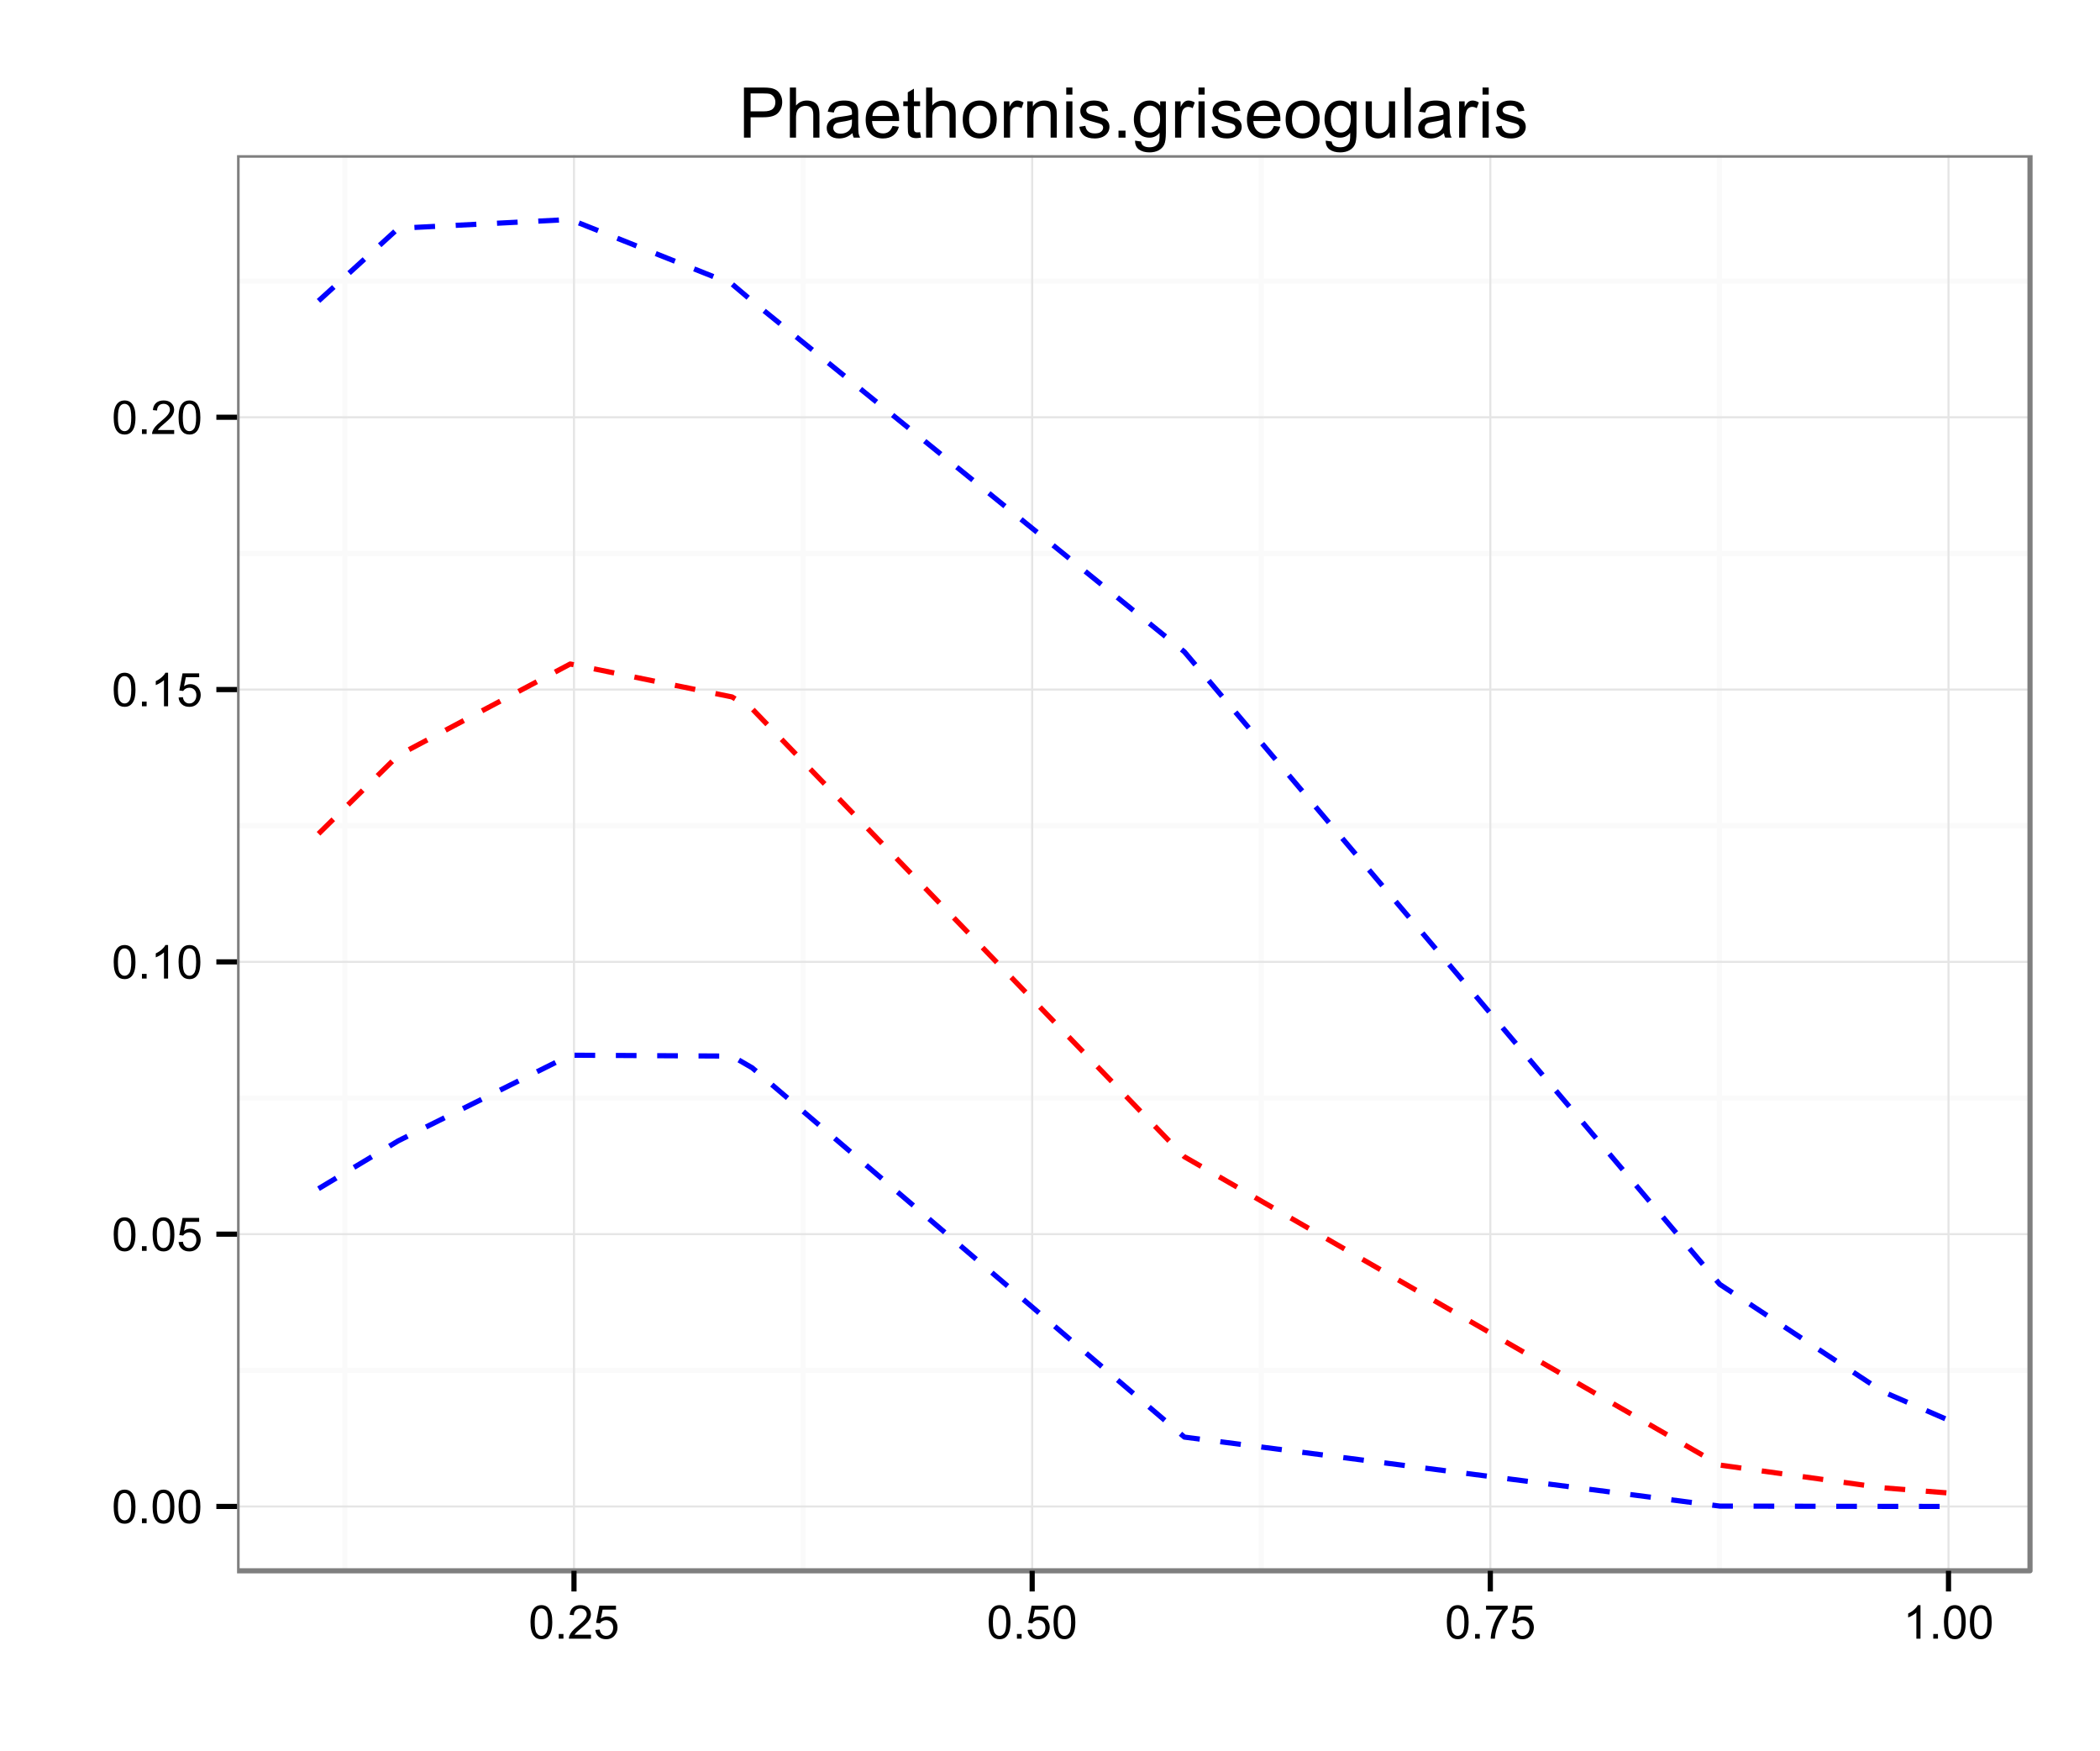
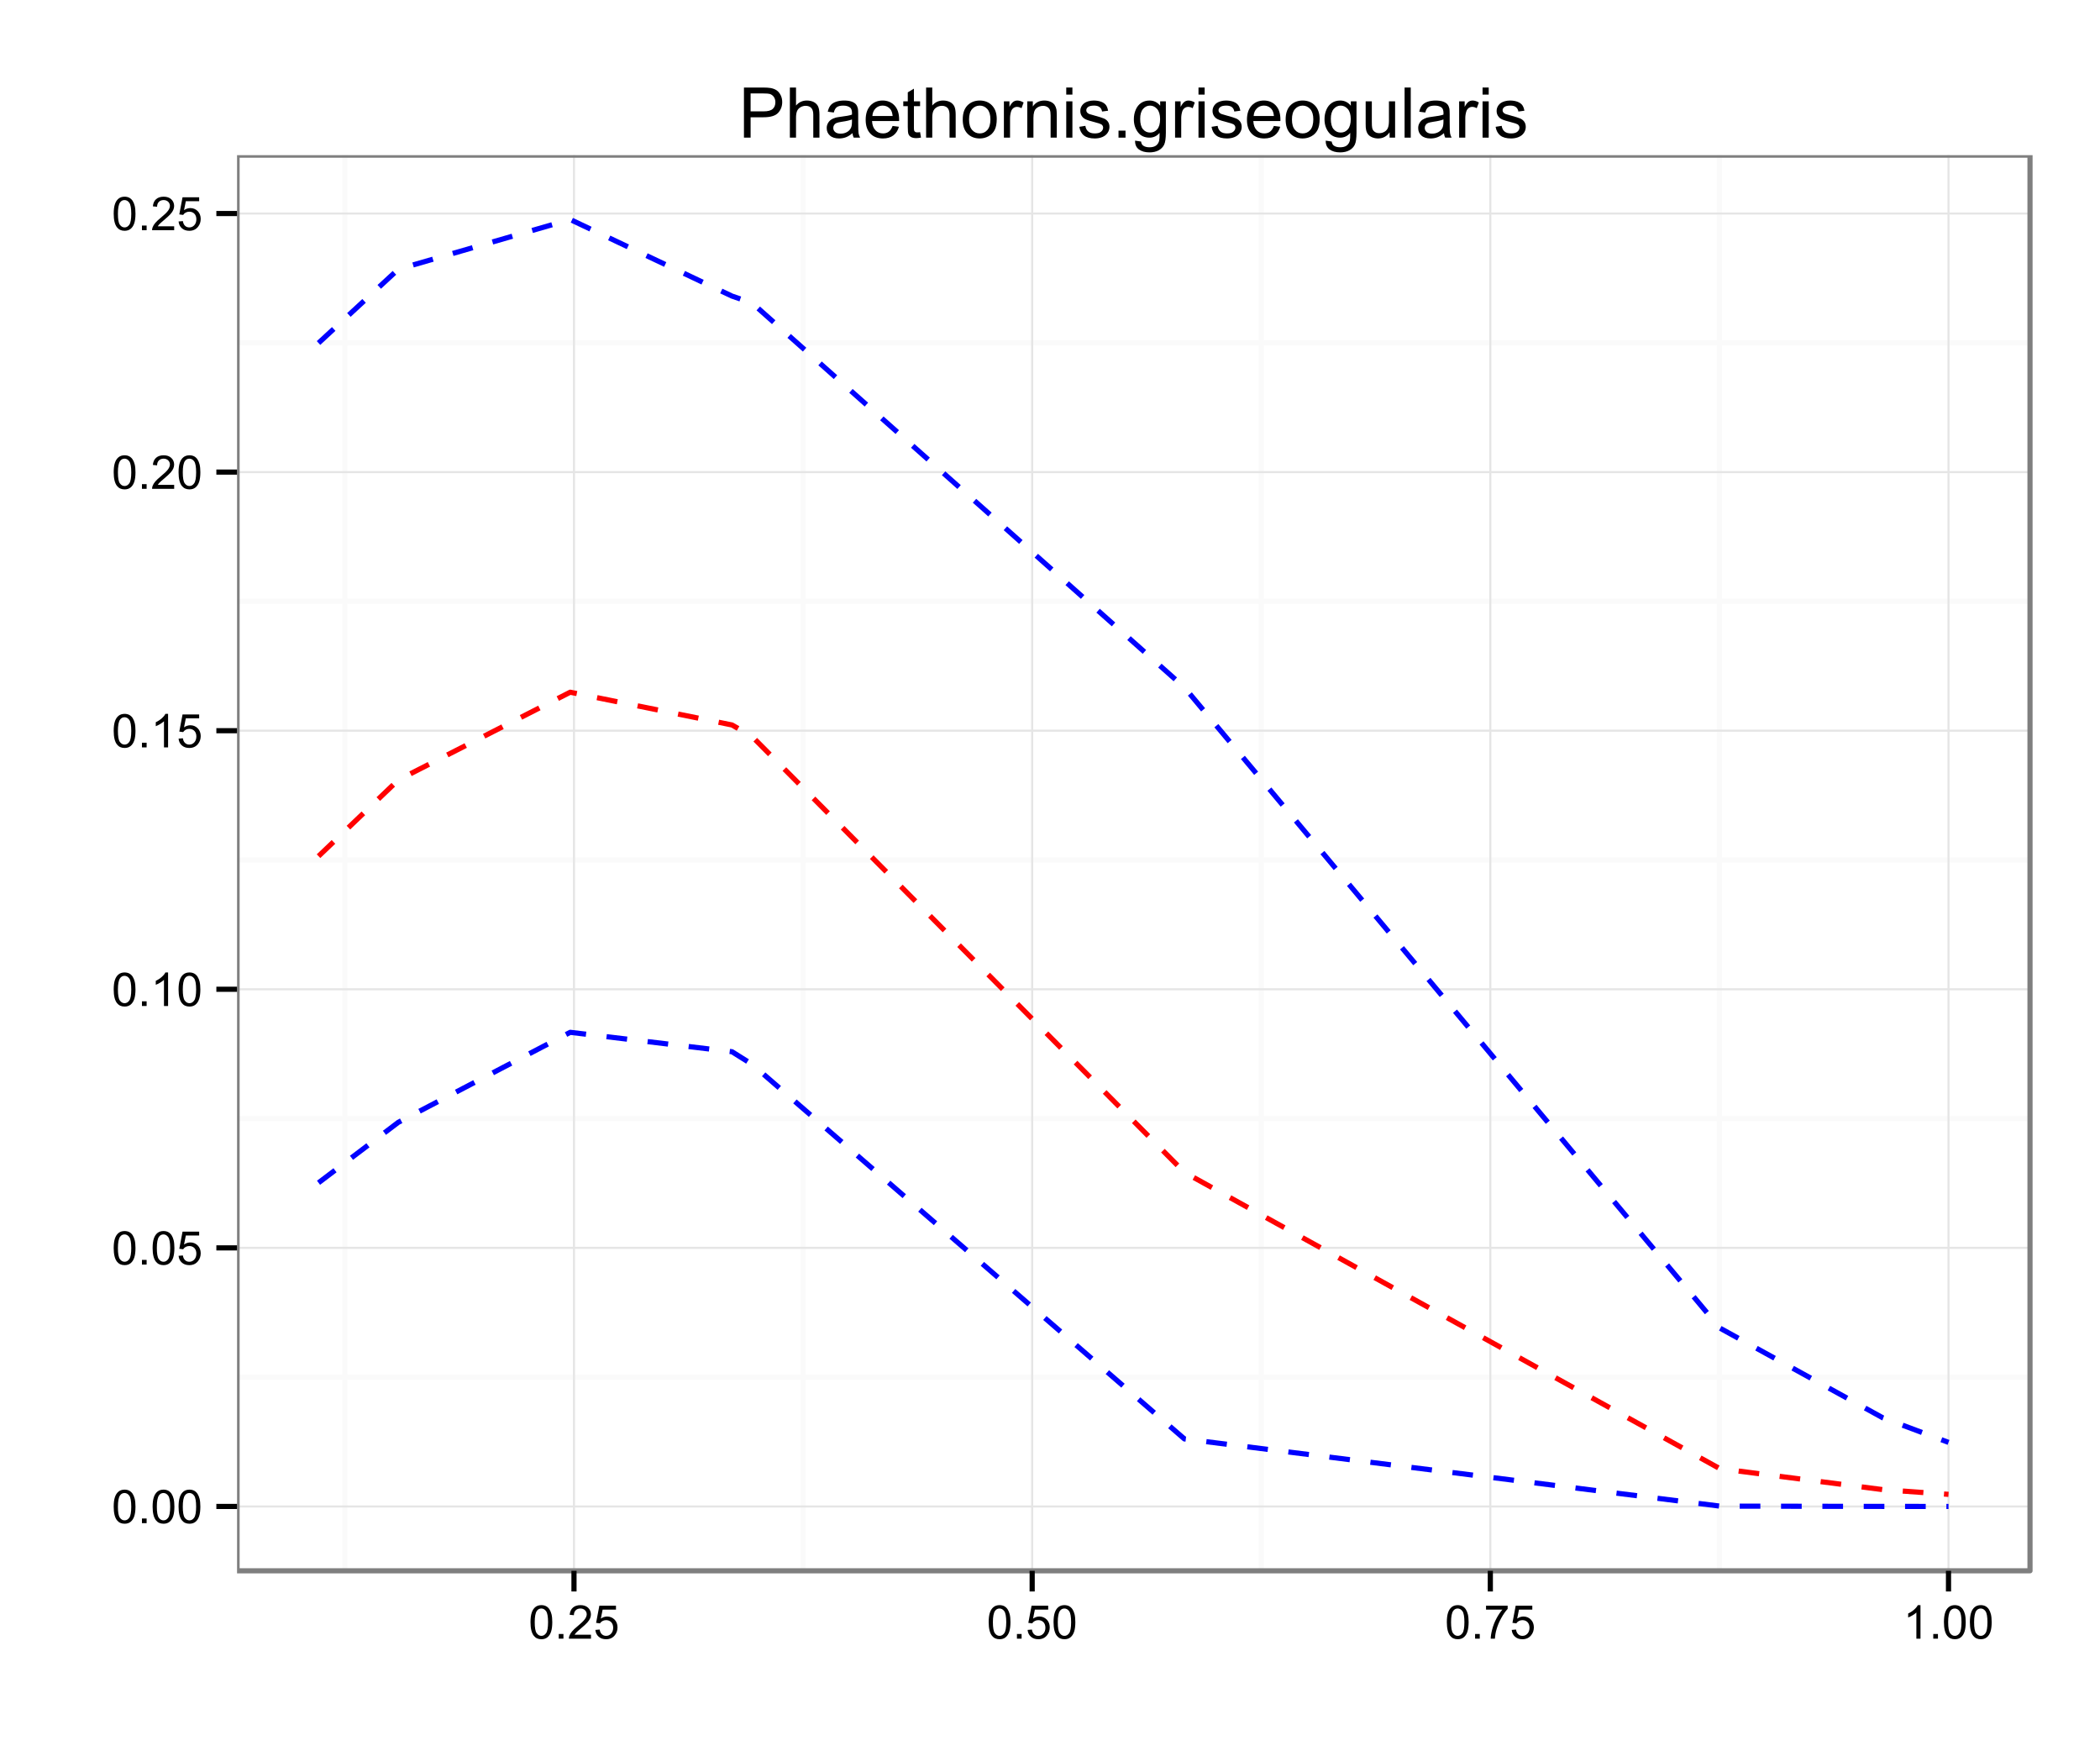
<svg xmlns="http://www.w3.org/2000/svg" xmlns:xlink="http://www.w3.org/1999/xlink" width="432pt" height="360pt" viewBox="0 0 432 360" version="1.1">
  <defs>
    <g>
      <symbol overflow="visible" id="glyph0-0">
        <path style="stroke:none;" d="M 0.398 -3.391 C 0.398 -4.199 0.48 -4.852 0.648 -5.352 C 0.812 -5.844 1.062 -6.227 1.395 -6.496 C 1.723 -6.762 2.137 -6.895 2.641 -6.898 C 3.004 -6.895 3.328 -6.82 3.609 -6.676 C 3.887 -6.523 4.113 -6.312 4.297 -6.035 C 4.477 -5.754 4.621 -5.41 4.723 -5.012 C 4.824 -4.605 4.875 -4.066 4.879 -3.391 C 4.875 -2.582 4.793 -1.93 4.629 -1.438 C 4.465 -0.938 4.215 -0.555 3.887 -0.289 C 3.555 -0.016 3.141 0.117 2.641 0.117 C 1.973 0.117 1.453 -0.117 1.078 -0.594 C 0.625 -1.164 0.398 -2.098 0.398 -3.391 Z M 1.266 -3.391 C 1.266 -2.258 1.395 -1.508 1.66 -1.137 C 1.922 -0.762 2.25 -0.574 2.641 -0.578 C 3.023 -0.574 3.348 -0.762 3.613 -1.141 C 3.875 -1.512 4.008 -2.262 4.012 -3.391 C 4.008 -4.52 3.875 -5.27 3.613 -5.645 C 3.348 -6.012 3.02 -6.199 2.629 -6.203 C 2.238 -6.199 1.93 -6.035 1.703 -5.711 C 1.41 -5.289 1.266 -4.516 1.266 -3.391 Z M 1.266 -3.391 " />
      </symbol>
      <symbol overflow="visible" id="glyph0-1">
        <path style="stroke:none;" d="M 0.871 0 L 0.871 -0.961 L 1.832 -0.961 L 1.832 0 Z M 0.871 0 " />
      </symbol>
      <symbol overflow="visible" id="glyph0-2">
        <path style="stroke:none;" d="M 0.398 -1.801 L 1.285 -1.875 C 1.348 -1.441 1.5 -1.117 1.742 -0.902 C 1.977 -0.684 2.266 -0.574 2.605 -0.578 C 3.008 -0.574 3.352 -0.727 3.637 -1.035 C 3.914 -1.34 4.055 -1.746 4.059 -2.254 C 4.055 -2.734 3.918 -3.113 3.652 -3.395 C 3.379 -3.668 3.027 -3.809 2.594 -3.812 C 2.316 -3.809 2.07 -3.746 1.855 -3.625 C 1.633 -3.5 1.461 -3.34 1.34 -3.145 L 0.547 -3.25 L 1.215 -6.777 L 4.633 -6.777 L 4.633 -5.973 L 1.891 -5.973 L 1.52 -4.125 C 1.926 -4.41 2.359 -4.551 2.816 -4.555 C 3.414 -4.551 3.922 -4.344 4.336 -3.93 C 4.746 -3.512 4.949 -2.977 4.953 -2.328 C 4.949 -1.703 4.77 -1.168 4.41 -0.719 C 3.969 -0.16 3.367 0.117 2.605 0.117 C 1.977 0.117 1.465 -0.055 1.074 -0.406 C 0.676 -0.754 0.453 -1.219 0.398 -1.801 Z M 0.398 -1.801 " />
      </symbol>
      <symbol overflow="visible" id="glyph0-3">
        <path style="stroke:none;" d="M 3.578 0 L 2.734 0 L 2.734 -5.375 C 2.527 -5.18 2.262 -4.988 1.934 -4.793 C 1.602 -4.598 1.305 -4.453 1.047 -4.359 L 1.047 -5.176 C 1.516 -5.395 1.926 -5.664 2.281 -5.98 C 2.633 -6.293 2.883 -6.598 3.031 -6.898 L 3.578 -6.898 Z M 3.578 0 " />
      </symbol>
      <symbol overflow="visible" id="glyph0-4">
        <path style="stroke:none;" d="M 4.832 -0.812 L 4.832 0 L 0.289 0 C 0.281 -0.203 0.316 -0.398 0.391 -0.586 C 0.504 -0.895 0.688 -1.199 0.945 -1.5 C 1.195 -1.797 1.562 -2.141 2.047 -2.539 C 2.789 -3.148 3.297 -3.637 3.562 -3.996 C 3.824 -4.352 3.953 -4.688 3.957 -5.012 C 3.953 -5.34 3.836 -5.621 3.598 -5.855 C 3.355 -6.082 3.043 -6.199 2.664 -6.203 C 2.254 -6.199 1.93 -6.078 1.688 -5.836 C 1.441 -5.59 1.316 -5.25 1.316 -4.824 L 0.449 -4.914 C 0.508 -5.559 0.73 -6.051 1.121 -6.391 C 1.504 -6.727 2.023 -6.895 2.68 -6.898 C 3.336 -6.895 3.859 -6.715 4.246 -6.352 C 4.629 -5.984 4.82 -5.531 4.824 -4.992 C 4.82 -4.715 4.766 -4.441 4.652 -4.18 C 4.539 -3.91 4.352 -3.633 4.094 -3.34 C 3.832 -3.047 3.398 -2.645 2.793 -2.133 C 2.285 -1.707 1.961 -1.418 1.816 -1.266 C 1.672 -1.113 1.551 -0.961 1.461 -0.812 Z M 4.832 -0.812 " />
      </symbol>
      <symbol overflow="visible" id="glyph0-5">
        <path style="stroke:none;" d="M 0.453 -5.973 L 0.453 -6.781 L 4.902 -6.781 L 4.902 -6.125 C 4.461 -5.656 4.027 -5.039 3.602 -4.27 C 3.168 -3.496 2.836 -2.703 2.605 -1.891 C 2.434 -1.312 2.324 -0.684 2.281 0 L 1.414 0 C 1.422 -0.539 1.531 -1.191 1.734 -1.961 C 1.938 -2.723 2.227 -3.461 2.609 -4.176 C 2.984 -4.883 3.391 -5.48 3.82 -5.973 Z M 0.453 -5.973 " />
      </symbol>
      <symbol overflow="visible" id="glyph1-0">
        <path style="stroke:none;" d="M 1.109 0 L 1.109 -10.309 L 5 -10.309 C 5.68 -10.305 6.203 -10.273 6.566 -10.211 C 7.07 -10.121 7.496 -9.961 7.84 -9.727 C 8.18 -9.488 8.453 -9.156 8.664 -8.73 C 8.871 -8.305 8.977 -7.836 8.98 -7.328 C 8.977 -6.449 8.695 -5.707 8.141 -5.102 C 7.578 -4.492 6.57 -4.188 5.117 -4.191 L 2.477 -4.191 L 2.477 0 Z M 2.477 -5.406 L 5.141 -5.406 C 6.016 -5.402 6.641 -5.566 7.016 -5.898 C 7.383 -6.223 7.57 -6.684 7.574 -7.285 C 7.57 -7.711 7.461 -8.082 7.246 -8.391 C 7.023 -8.695 6.734 -8.898 6.383 -9 C 6.148 -9.059 5.727 -9.086 5.113 -9.09 L 2.477 -9.09 Z M 2.477 -5.406 " />
      </symbol>
      <symbol overflow="visible" id="glyph1-1">
        <path style="stroke:none;" d="M 0.949 0 L 0.949 -10.309 L 2.215 -10.309 L 2.215 -6.609 C 2.805 -7.293 3.547 -7.633 4.449 -7.637 C 5 -7.633 5.48 -7.523 5.891 -7.309 C 6.297 -7.086 6.59 -6.785 6.766 -6.402 C 6.941 -6.016 7.031 -5.457 7.031 -4.73 L 7.031 0 L 5.766 0 L 5.766 -4.73 C 5.766 -5.359 5.625 -5.82 5.352 -6.113 C 5.074 -6.398 4.688 -6.543 4.191 -6.547 C 3.812 -6.543 3.461 -6.445 3.133 -6.254 C 2.801 -6.055 2.566 -5.793 2.426 -5.461 C 2.285 -5.129 2.215 -4.668 2.215 -4.086 L 2.215 0 Z M 0.949 0 " />
      </symbol>
      <symbol overflow="visible" id="glyph1-2">
        <path style="stroke:none;" d="M 5.82 -0.922 C 5.348 -0.52 4.898 -0.238 4.465 -0.078 C 4.031 0.086 3.566 0.164 3.074 0.168 C 2.25 0.164 1.617 -0.035 1.18 -0.434 C 0.734 -0.832 0.516 -1.344 0.52 -1.969 C 0.516 -2.332 0.598 -2.664 0.77 -2.969 C 0.934 -3.27 1.152 -3.512 1.422 -3.699 C 1.691 -3.879 1.996 -4.02 2.336 -4.113 C 2.582 -4.176 2.957 -4.238 3.461 -4.305 C 4.48 -4.422 5.23 -4.566 5.715 -4.738 C 5.715 -4.91 5.719 -5.02 5.723 -5.07 C 5.719 -5.582 5.598 -5.945 5.363 -6.16 C 5.035 -6.441 4.555 -6.586 3.922 -6.59 C 3.324 -6.586 2.887 -6.48 2.605 -6.273 C 2.32 -6.062 2.109 -5.695 1.977 -5.168 L 0.738 -5.336 C 0.848 -5.863 1.031 -6.293 1.293 -6.621 C 1.547 -6.945 1.918 -7.195 2.41 -7.371 C 2.895 -7.547 3.461 -7.633 4.105 -7.637 C 4.742 -7.633 5.262 -7.559 5.66 -7.41 C 6.059 -7.258 6.352 -7.07 6.539 -6.844 C 6.727 -6.617 6.855 -6.328 6.934 -5.984 C 6.973 -5.766 6.996 -5.379 6.996 -4.816 L 6.996 -3.129 C 6.996 -1.949 7.02 -1.203 7.074 -0.895 C 7.125 -0.582 7.234 -0.285 7.398 0 L 6.074 0 C 5.941 -0.262 5.855 -0.566 5.82 -0.922 Z M 5.715 -3.746 C 5.254 -3.555 4.566 -3.398 3.648 -3.27 C 3.125 -3.191 2.758 -3.105 2.543 -3.016 C 2.328 -2.918 2.16 -2.781 2.047 -2.605 C 1.926 -2.422 1.867 -2.223 1.871 -2.004 C 1.867 -1.664 1.996 -1.383 2.254 -1.16 C 2.508 -0.934 2.883 -0.82 3.375 -0.824 C 3.859 -0.82 4.293 -0.926 4.676 -1.141 C 5.055 -1.352 5.332 -1.645 5.512 -2.02 C 5.645 -2.301 5.711 -2.723 5.715 -3.285 Z M 5.715 -3.746 " />
      </symbol>
      <symbol overflow="visible" id="glyph1-3">
        <path style="stroke:none;" d="M 6.062 -2.406 L 7.367 -2.242 C 7.156 -1.477 6.777 -0.883 6.223 -0.465 C 5.664 -0.043 4.949 0.164 4.086 0.168 C 2.988 0.164 2.121 -0.168 1.484 -0.84 C 0.844 -1.508 0.527 -2.453 0.527 -3.672 C 0.527 -4.926 0.848 -5.898 1.496 -6.594 C 2.141 -7.285 2.98 -7.633 4.016 -7.637 C 5.008 -7.633 5.824 -7.293 6.461 -6.617 C 7.09 -5.934 7.406 -4.977 7.41 -3.746 C 7.406 -3.668 7.402 -3.559 7.402 -3.41 L 1.836 -3.41 C 1.879 -2.59 2.113 -1.961 2.531 -1.523 C 2.945 -1.086 3.465 -0.867 4.094 -0.871 C 4.555 -0.867 4.949 -0.988 5.281 -1.234 C 5.605 -1.477 5.867 -1.867 6.062 -2.406 Z M 1.906 -4.449 L 6.074 -4.449 C 6.016 -5.074 5.855 -5.547 5.598 -5.863 C 5.191 -6.348 4.668 -6.59 4.027 -6.594 C 3.441 -6.59 2.953 -6.398 2.562 -6.012 C 2.164 -5.621 1.945 -5.098 1.906 -4.449 Z M 1.906 -4.449 " />
      </symbol>
      <symbol overflow="visible" id="glyph1-4">
        <path style="stroke:none;" d="M 3.711 -1.133 L 3.895 -0.016 C 3.535 0.059 3.215 0.094 2.938 0.098 C 2.477 0.094 2.121 0.023 1.871 -0.117 C 1.613 -0.262 1.438 -0.453 1.336 -0.691 C 1.23 -0.926 1.176 -1.422 1.18 -2.188 L 1.18 -6.484 L 0.254 -6.484 L 0.254 -7.469 L 1.18 -7.469 L 1.18 -9.316 L 2.441 -10.074 L 2.441 -7.469 L 3.711 -7.469 L 3.711 -6.484 L 2.441 -6.484 L 2.441 -2.117 C 2.438 -1.75 2.461 -1.52 2.508 -1.418 C 2.551 -1.316 2.621 -1.234 2.723 -1.172 C 2.82 -1.109 2.965 -1.078 3.156 -1.082 C 3.293 -1.078 3.477 -1.094 3.711 -1.133 Z M 3.711 -1.133 " />
      </symbol>
      <symbol overflow="visible" id="glyph1-5">
        <path style="stroke:none;" d="M 0.477 -3.734 C 0.473 -5.113 0.859 -6.137 1.633 -6.805 C 2.27 -7.355 3.051 -7.633 3.98 -7.637 C 5.004 -7.633 5.844 -7.297 6.496 -6.625 C 7.145 -5.949 7.469 -5.02 7.473 -3.84 C 7.469 -2.875 7.324 -2.121 7.039 -1.57 C 6.75 -1.02 6.332 -0.59 5.781 -0.289 C 5.23 0.016 4.629 0.164 3.98 0.168 C 2.93 0.164 2.086 -0.168 1.441 -0.836 C 0.797 -1.504 0.473 -2.469 0.477 -3.734 Z M 1.777 -3.734 C 1.773 -2.773 1.984 -2.059 2.402 -1.586 C 2.82 -1.105 3.344 -0.867 3.98 -0.871 C 4.605 -0.867 5.129 -1.105 5.547 -1.586 C 5.961 -2.062 6.168 -2.793 6.172 -3.777 C 6.168 -4.695 5.961 -5.395 5.543 -5.875 C 5.121 -6.348 4.598 -6.586 3.98 -6.59 C 3.344 -6.586 2.82 -6.348 2.402 -5.879 C 1.984 -5.402 1.773 -4.688 1.777 -3.734 Z M 1.777 -3.734 " />
      </symbol>
      <symbol overflow="visible" id="glyph1-6">
        <path style="stroke:none;" d="M 0.934 0 L 0.934 -7.469 L 2.074 -7.469 L 2.074 -6.336 C 2.363 -6.859 2.629 -7.211 2.879 -7.383 C 3.121 -7.551 3.395 -7.633 3.691 -7.637 C 4.117 -7.633 4.551 -7.496 4.992 -7.227 L 4.555 -6.055 C 4.242 -6.234 3.934 -6.328 3.629 -6.328 C 3.348 -6.328 3.102 -6.242 2.883 -6.078 C 2.66 -5.906 2.5 -5.676 2.41 -5.387 C 2.266 -4.934 2.195 -4.441 2.199 -3.91 L 2.199 0 Z M 0.934 0 " />
      </symbol>
      <symbol overflow="visible" id="glyph1-7">
        <path style="stroke:none;" d="M 0.949 0 L 0.949 -7.469 L 2.09 -7.469 L 2.09 -6.406 C 2.633 -7.223 3.426 -7.633 4.465 -7.637 C 4.914 -7.633 5.328 -7.555 5.707 -7.395 C 6.082 -7.23 6.363 -7.016 6.555 -6.758 C 6.738 -6.492 6.867 -6.18 6.945 -5.82 C 6.988 -5.582 7.012 -5.172 7.016 -4.59 L 7.016 0 L 5.75 0 L 5.75 -4.543 C 5.746 -5.055 5.699 -5.441 5.602 -5.699 C 5.504 -5.953 5.328 -6.156 5.078 -6.309 C 4.824 -6.461 4.531 -6.539 4.199 -6.539 C 3.656 -6.539 3.191 -6.367 2.801 -6.023 C 2.41 -5.68 2.215 -5.031 2.215 -4.078 L 2.215 0 Z M 0.949 0 " />
      </symbol>
      <symbol overflow="visible" id="glyph1-8">
        <path style="stroke:none;" d="M 0.957 -8.852 L 0.957 -10.309 L 2.223 -10.309 L 2.223 -8.852 Z M 0.957 0 L 0.957 -7.469 L 2.223 -7.469 L 2.223 0 Z M 0.957 0 " />
      </symbol>
      <symbol overflow="visible" id="glyph1-9">
        <path style="stroke:none;" d="M 0.441 -2.23 L 1.695 -2.426 C 1.762 -1.922 1.957 -1.535 2.281 -1.27 C 2.598 -1 3.047 -0.867 3.629 -0.871 C 4.207 -0.867 4.641 -0.984 4.922 -1.227 C 5.203 -1.461 5.344 -1.738 5.344 -2.059 C 5.344 -2.34 5.219 -2.566 4.973 -2.734 C 4.797 -2.844 4.363 -2.988 3.676 -3.164 C 2.746 -3.398 2.105 -3.598 1.746 -3.77 C 1.387 -3.938 1.113 -4.176 0.93 -4.48 C 0.742 -4.781 0.648 -5.117 0.652 -5.484 C 0.648 -5.816 0.727 -6.125 0.879 -6.41 C 1.031 -6.691 1.238 -6.926 1.504 -7.117 C 1.699 -7.258 1.969 -7.379 2.309 -7.484 C 2.648 -7.582 3.012 -7.633 3.402 -7.637 C 3.984 -7.633 4.5 -7.551 4.945 -7.383 C 5.387 -7.211 5.711 -6.98 5.926 -6.695 C 6.133 -6.406 6.281 -6.02 6.363 -5.539 L 5.125 -5.371 C 5.066 -5.754 4.902 -6.055 4.637 -6.27 C 4.363 -6.484 3.984 -6.59 3.496 -6.594 C 2.91 -6.59 2.496 -6.496 2.25 -6.305 C 2 -6.113 1.875 -5.887 1.879 -5.633 C 1.875 -5.465 1.926 -5.316 2.031 -5.188 C 2.133 -5.047 2.293 -4.938 2.516 -4.852 C 2.641 -4.805 3.016 -4.695 3.637 -4.527 C 4.527 -4.285 5.152 -4.09 5.508 -3.938 C 5.859 -3.785 6.137 -3.562 6.34 -3.273 C 6.543 -2.98 6.645 -2.621 6.645 -2.195 C 6.645 -1.77 6.52 -1.371 6.273 -1 C 6.027 -0.625 5.672 -0.336 5.211 -0.137 C 4.742 0.066 4.219 0.164 3.637 0.168 C 2.664 0.164 1.922 -0.035 1.414 -0.434 C 0.902 -0.836 0.578 -1.434 0.441 -2.23 Z M 0.441 -2.23 " />
      </symbol>
      <symbol overflow="visible" id="glyph1-10">
        <path style="stroke:none;" d="M 1.309 0 L 1.309 -1.441 L 2.75 -1.441 L 2.75 0 Z M 1.309 0 " />
      </symbol>
      <symbol overflow="visible" id="glyph1-11">
        <path style="stroke:none;" d="M 0.719 0.617 L 1.949 0.801 C 1.996 1.18 2.137 1.457 2.375 1.633 C 2.688 1.863 3.117 1.98 3.664 1.984 C 4.246 1.98 4.699 1.863 5.02 1.633 C 5.336 1.395 5.551 1.066 5.668 0.648 C 5.73 0.387 5.762 -0.152 5.758 -0.977 C 5.203 -0.324 4.516 0 3.691 0 C 2.664 0 1.867 -0.367 1.309 -1.109 C 0.742 -1.848 0.461 -2.738 0.465 -3.777 C 0.461 -4.484 0.59 -5.141 0.852 -5.746 C 1.105 -6.348 1.48 -6.812 1.973 -7.145 C 2.461 -7.469 3.035 -7.633 3.699 -7.637 C 4.574 -7.633 5.301 -7.277 5.879 -6.566 L 5.879 -7.469 L 7.047 -7.469 L 7.047 -1.012 C 7.043 0.148 6.926 0.969 6.691 1.457 C 6.453 1.941 6.078 2.324 5.566 2.609 C 5.051 2.887 4.418 3.027 3.672 3.031 C 2.777 3.027 2.059 2.828 1.512 2.43 C 0.961 2.027 0.695 1.422 0.719 0.617 Z M 1.766 -3.867 C 1.762 -2.887 1.957 -2.172 2.348 -1.723 C 2.734 -1.27 3.223 -1.043 3.812 -1.047 C 4.391 -1.043 4.879 -1.266 5.273 -1.719 C 5.664 -2.164 5.859 -2.867 5.863 -3.824 C 5.859 -4.734 5.656 -5.422 5.254 -5.891 C 4.848 -6.352 4.359 -6.586 3.789 -6.59 C 3.223 -6.586 2.746 -6.355 2.355 -5.902 C 1.961 -5.441 1.762 -4.766 1.766 -3.867 Z M 1.766 -3.867 " />
      </symbol>
      <symbol overflow="visible" id="glyph1-12">
        <path style="stroke:none;" d="M 5.844 0 L 5.844 -1.098 C 5.258 -0.254 4.469 0.164 3.473 0.168 C 3.031 0.164 2.621 0.082 2.238 -0.082 C 1.855 -0.25 1.57 -0.461 1.387 -0.719 C 1.199 -0.973 1.07 -1.285 1 -1.66 C 0.945 -1.902 0.918 -2.297 0.922 -2.84 L 0.922 -7.469 L 2.188 -7.469 L 2.188 -3.324 C 2.184 -2.66 2.211 -2.215 2.266 -1.988 C 2.34 -1.652 2.508 -1.395 2.77 -1.207 C 3.023 -1.016 3.344 -0.918 3.727 -0.922 C 4.105 -0.918 4.461 -1.016 4.793 -1.211 C 5.125 -1.402 5.359 -1.668 5.5 -2.008 C 5.637 -2.34 5.707 -2.824 5.711 -3.465 L 5.711 -7.469 L 6.977 -7.469 L 6.977 0 Z M 5.844 0 " />
      </symbol>
      <symbol overflow="visible" id="glyph1-13">
        <path style="stroke:none;" d="M 0.922 0 L 0.922 -10.309 L 2.188 -10.309 L 2.188 0 Z M 0.922 0 " />
      </symbol>
    </g>
    <clipPath id="clip1">
      <path d="M 48.762 31.906 L 418.602 31.906 L 418.602 324.051 L 48.762 324.051 Z M 48.762 31.906 " />
    </clipPath>
  </defs>
-   <g id="surface311">
+   <g id="surface316">
    <rect x="0" y="0" width="432" height="360" style="fill:rgb(100%,100%,100%);fill-opacity:1;stroke:none;" />
    <rect x="0" y="0" width="432" height="360" style="fill:rgb(100%,100%,100%);fill-opacity:1;stroke:none;" />
    <path style="fill:none;stroke-width:1.063;stroke-linecap:round;stroke-linejoin:round;stroke:rgb(100%,100%,100%);stroke-opacity:1;stroke-miterlimit:10;" d="M 0 360 L 432 360 L 432 0 L 0 0 Z M 0 360 " />
    <g clip-path="url(#clip1)" clip-rule="nonzero">
      <path style=" stroke:none;fill-rule:nonzero;fill:rgb(100%,100%,100%);fill-opacity:1;" d="M 48.762 323.051 L 417.602 323.051 L 417.602 31.906 L 48.762 31.906 Z M 48.762 323.051 " />
-       <path style="fill:none;stroke-width:1.063;stroke-linecap:butt;stroke-linejoin:round;stroke:rgb(98.039%,98.039%,98.039%);stroke-opacity:1;stroke-miterlimit:10;" d="M 48.762 281.82 L 417.602 281.82 " />
-       <path style="fill:none;stroke-width:1.063;stroke-linecap:butt;stroke-linejoin:round;stroke:rgb(98.039%,98.039%,98.039%);stroke-opacity:1;stroke-miterlimit:10;" d="M 48.762 225.82 L 417.602 225.82 " />
-       <path style="fill:none;stroke-width:1.063;stroke-linecap:butt;stroke-linejoin:round;stroke:rgb(98.039%,98.039%,98.039%);stroke-opacity:1;stroke-miterlimit:10;" d="M 48.762 169.816 L 417.602 169.816 " />
-       <path style="fill:none;stroke-width:1.063;stroke-linecap:butt;stroke-linejoin:round;stroke:rgb(98.039%,98.039%,98.039%);stroke-opacity:1;stroke-miterlimit:10;" d="M 48.762 113.816 L 417.602 113.816 " />
-       <path style="fill:none;stroke-width:1.063;stroke-linecap:butt;stroke-linejoin:round;stroke:rgb(98.039%,98.039%,98.039%);stroke-opacity:1;stroke-miterlimit:10;" d="M 48.762 57.816 L 417.602 57.816 " />
+       <path style="fill:none;stroke-width:1.063;stroke-linecap:butt;stroke-linejoin:round;stroke:rgb(98.039%,98.039%,98.039%);stroke-opacity:1;stroke-miterlimit:10;" d="M 48.762 283.23 L 417.602 283.23 " />
+       <path style="fill:none;stroke-width:1.063;stroke-linecap:butt;stroke-linejoin:round;stroke:rgb(98.039%,98.039%,98.039%);stroke-opacity:1;stroke-miterlimit:10;" d="M 48.762 230.047 L 417.602 230.047 " />
+       <path style="fill:none;stroke-width:1.063;stroke-linecap:butt;stroke-linejoin:round;stroke:rgb(98.039%,98.039%,98.039%);stroke-opacity:1;stroke-miterlimit:10;" d="M 48.762 176.867 L 417.602 176.867 " />
+       <path style="fill:none;stroke-width:1.063;stroke-linecap:butt;stroke-linejoin:round;stroke:rgb(98.039%,98.039%,98.039%);stroke-opacity:1;stroke-miterlimit:10;" d="M 48.762 123.684 L 417.602 123.684 " />
+       <path style="fill:none;stroke-width:1.063;stroke-linecap:butt;stroke-linejoin:round;stroke:rgb(98.039%,98.039%,98.039%);stroke-opacity:1;stroke-miterlimit:10;" d="M 48.762 70.504 L 417.602 70.504 " />
      <path style="fill:none;stroke-width:1.063;stroke-linecap:butt;stroke-linejoin:round;stroke:rgb(98.039%,98.039%,98.039%);stroke-opacity:1;stroke-miterlimit:10;" d="M 70.953 323.051 L 70.953 31.906 " />
      <path style="fill:none;stroke-width:1.063;stroke-linecap:butt;stroke-linejoin:round;stroke:rgb(98.039%,98.039%,98.039%);stroke-opacity:1;stroke-miterlimit:10;" d="M 165.203 323.051 L 165.203 31.906 " />
      <path style="fill:none;stroke-width:1.063;stroke-linecap:butt;stroke-linejoin:round;stroke:rgb(98.039%,98.039%,98.039%);stroke-opacity:1;stroke-miterlimit:10;" d="M 259.457 323.051 L 259.457 31.906 " />
      <path style="fill:none;stroke-width:1.063;stroke-linecap:butt;stroke-linejoin:round;stroke:rgb(98.039%,98.039%,98.039%);stroke-opacity:1;stroke-miterlimit:10;" d="M 353.707 323.051 L 353.707 31.906 " />
      <path style="fill:none;stroke-width:0.425;stroke-linecap:butt;stroke-linejoin:round;stroke:rgb(89.804%,89.804%,89.804%);stroke-opacity:1;stroke-miterlimit:10;" d="M 48.762 309.82 L 417.602 309.82 " />
-       <path style="fill:none;stroke-width:0.425;stroke-linecap:butt;stroke-linejoin:round;stroke:rgb(89.804%,89.804%,89.804%);stroke-opacity:1;stroke-miterlimit:10;" d="M 48.762 253.82 L 417.602 253.82 " />
-       <path style="fill:none;stroke-width:0.425;stroke-linecap:butt;stroke-linejoin:round;stroke:rgb(89.804%,89.804%,89.804%);stroke-opacity:1;stroke-miterlimit:10;" d="M 48.762 197.82 L 417.602 197.82 " />
-       <path style="fill:none;stroke-width:0.425;stroke-linecap:butt;stroke-linejoin:round;stroke:rgb(89.804%,89.804%,89.804%);stroke-opacity:1;stroke-miterlimit:10;" d="M 48.762 141.816 L 417.602 141.816 " />
-       <path style="fill:none;stroke-width:0.425;stroke-linecap:butt;stroke-linejoin:round;stroke:rgb(89.804%,89.804%,89.804%);stroke-opacity:1;stroke-miterlimit:10;" d="M 48.762 85.816 L 417.602 85.816 " />
+       <path style="fill:none;stroke-width:0.425;stroke-linecap:butt;stroke-linejoin:round;stroke:rgb(89.804%,89.804%,89.804%);stroke-opacity:1;stroke-miterlimit:10;" d="M 48.762 256.641 L 417.602 256.641 " />
+       <path style="fill:none;stroke-width:0.425;stroke-linecap:butt;stroke-linejoin:round;stroke:rgb(89.804%,89.804%,89.804%);stroke-opacity:1;stroke-miterlimit:10;" d="M 48.762 203.457 L 417.602 203.457 " />
+       <path style="fill:none;stroke-width:0.425;stroke-linecap:butt;stroke-linejoin:round;stroke:rgb(89.804%,89.804%,89.804%);stroke-opacity:1;stroke-miterlimit:10;" d="M 48.762 150.277 L 417.602 150.277 " />
+       <path style="fill:none;stroke-width:0.425;stroke-linecap:butt;stroke-linejoin:round;stroke:rgb(89.804%,89.804%,89.804%);stroke-opacity:1;stroke-miterlimit:10;" d="M 48.762 97.094 L 417.602 97.094 " />
+       <path style="fill:none;stroke-width:0.425;stroke-linecap:butt;stroke-linejoin:round;stroke:rgb(89.804%,89.804%,89.804%);stroke-opacity:1;stroke-miterlimit:10;" d="M 48.762 43.914 L 417.602 43.914 " />
      <path style="fill:none;stroke-width:0.425;stroke-linecap:butt;stroke-linejoin:round;stroke:rgb(89.804%,89.804%,89.804%);stroke-opacity:1;stroke-miterlimit:10;" d="M 118.078 323.051 L 118.078 31.906 " />
      <path style="fill:none;stroke-width:0.425;stroke-linecap:butt;stroke-linejoin:round;stroke:rgb(89.804%,89.804%,89.804%);stroke-opacity:1;stroke-miterlimit:10;" d="M 212.332 323.051 L 212.332 31.906 " />
      <path style="fill:none;stroke-width:0.425;stroke-linecap:butt;stroke-linejoin:round;stroke:rgb(89.804%,89.804%,89.804%);stroke-opacity:1;stroke-miterlimit:10;" d="M 306.582 323.051 L 306.582 31.906 " />
      <path style="fill:none;stroke-width:0.425;stroke-linecap:butt;stroke-linejoin:round;stroke:rgb(89.804%,89.804%,89.804%);stroke-opacity:1;stroke-miterlimit:10;" d="M 400.836 323.051 L 400.836 31.906 " />
-       <path style="fill:none;stroke-width:1.063;stroke-linecap:butt;stroke-linejoin:round;stroke:rgb(100%,0%,0%);stroke-opacity:1;stroke-dasharray:4.252,4.252;stroke-miterlimit:1;" d="M 65.527 171.477 L 81.945 155.332 L 117.301 136.559 L 150.582 143.332 L 154.734 145.785 L 243.652 237.906 L 353.785 301.309 L 387.312 305.984 L 400.836 307.051 " />
-       <path style="fill:none;stroke-width:1.063;stroke-linecap:butt;stroke-linejoin:round;stroke:rgb(0%,0%,100%);stroke-opacity:1;stroke-dasharray:4.252,4.252;stroke-miterlimit:1;" d="M 65.527 61.887 L 81.945 46.945 L 117.301 45.141 L 150.582 58.41 L 154.734 61.922 L 243.652 134.059 L 353.785 264.137 L 387.312 286.207 L 400.836 292.078 " />
-       <path style="fill:none;stroke-width:1.063;stroke-linecap:butt;stroke-linejoin:round;stroke:rgb(0%,0%,100%);stroke-opacity:1;stroke-dasharray:4.252,4.252;stroke-miterlimit:1;" d="M 65.527 244.469 L 81.945 234.617 L 117.301 217.016 L 150.582 217.199 L 154.734 219.609 L 243.652 295.559 L 353.785 309.746 L 387.312 309.812 L 400.836 309.816 " />
+       <path style="fill:none;stroke-width:1.063;stroke-linecap:butt;stroke-linejoin:round;stroke:rgb(100%,0%,0%);stroke-opacity:1;stroke-dasharray:4.252,4.252;stroke-miterlimit:1;" d="M 65.527 176.086 L 81.945 160.402 L 117.301 142.363 L 150.582 149.098 L 154.734 151.488 L 243.652 241.109 L 353.785 302.043 L 387.312 306.359 L 400.836 307.332 " />
+       <path style="fill:none;stroke-width:1.063;stroke-linecap:butt;stroke-linejoin:round;stroke:rgb(0%,0%,100%);stroke-opacity:1;stroke-dasharray:4.252,4.252;stroke-miterlimit:1;" d="M 65.527 70.543 L 81.945 55.367 L 117.301 45.141 L 150.582 60.895 L 154.734 62.324 L 243.652 141.383 L 353.785 273.125 L 387.312 291.586 L 400.836 296.645 " />
+       <path style="fill:none;stroke-width:1.063;stroke-linecap:butt;stroke-linejoin:round;stroke:rgb(0%,0%,100%);stroke-opacity:1;stroke-dasharray:4.252,4.252;stroke-miterlimit:1;" d="M 65.527 243.25 L 81.945 230.812 L 117.301 212.309 L 150.582 216.301 L 154.734 218.906 L 243.652 295.93 L 353.785 309.75 L 387.312 309.812 L 400.836 309.816 " />
      <path style="fill:none;stroke-width:1.063;stroke-linecap:round;stroke-linejoin:round;stroke:rgb(49.804%,49.804%,49.804%);stroke-opacity:1;stroke-miterlimit:10;" d="M 48.762 323.051 L 417.602 323.051 L 417.602 31.906 L 48.762 31.906 Z M 48.762 323.051 " />
    </g>
    <g style="fill:rgb(0%,0%,0%);fill-opacity:1;">
      <use xlink:href="#glyph0-0" x="22.992" y="313.258" />
      <use xlink:href="#glyph0-1" x="28.331" y="313.258" />
      <use xlink:href="#glyph0-0" x="30.998" y="313.258" />
      <use xlink:href="#glyph0-0" x="36.337" y="313.258" />
    </g>
    <g style="fill:rgb(0%,0%,0%);fill-opacity:1;">
-       <use xlink:href="#glyph0-0" x="22.992" y="257.254" />
-       <use xlink:href="#glyph0-1" x="28.331" y="257.254" />
-       <use xlink:href="#glyph0-0" x="30.998" y="257.254" />
-       <use xlink:href="#glyph0-2" x="36.337" y="257.254" />
+       <use xlink:href="#glyph0-0" x="22.992" y="260.074" />
+       <use xlink:href="#glyph0-1" x="28.331" y="260.074" />
+       <use xlink:href="#glyph0-0" x="30.998" y="260.074" />
+       <use xlink:href="#glyph0-2" x="36.337" y="260.074" />
    </g>
    <g style="fill:rgb(0%,0%,0%);fill-opacity:1;">
-       <use xlink:href="#glyph0-0" x="22.992" y="201.254" />
-       <use xlink:href="#glyph0-1" x="28.331" y="201.254" />
-       <use xlink:href="#glyph0-3" x="30.998" y="201.254" />
-       <use xlink:href="#glyph0-0" x="36.337" y="201.254" />
+       <use xlink:href="#glyph0-0" x="22.992" y="206.895" />
+       <use xlink:href="#glyph0-1" x="28.331" y="206.895" />
+       <use xlink:href="#glyph0-3" x="30.998" y="206.895" />
+       <use xlink:href="#glyph0-0" x="36.337" y="206.895" />
    </g>
    <g style="fill:rgb(0%,0%,0%);fill-opacity:1;">
-       <use xlink:href="#glyph0-0" x="22.992" y="145.254" />
-       <use xlink:href="#glyph0-1" x="28.331" y="145.254" />
-       <use xlink:href="#glyph0-3" x="30.998" y="145.254" />
-       <use xlink:href="#glyph0-2" x="36.337" y="145.254" />
+       <use xlink:href="#glyph0-0" x="22.992" y="153.711" />
+       <use xlink:href="#glyph0-1" x="28.331" y="153.711" />
+       <use xlink:href="#glyph0-3" x="30.998" y="153.711" />
+       <use xlink:href="#glyph0-2" x="36.337" y="153.711" />
    </g>
    <g style="fill:rgb(0%,0%,0%);fill-opacity:1;">
-       <use xlink:href="#glyph0-0" x="22.992" y="89.254" />
-       <use xlink:href="#glyph0-1" x="28.331" y="89.254" />
-       <use xlink:href="#glyph0-4" x="30.998" y="89.254" />
-       <use xlink:href="#glyph0-0" x="36.337" y="89.254" />
+       <use xlink:href="#glyph0-0" x="22.992" y="100.531" />
+       <use xlink:href="#glyph0-1" x="28.331" y="100.531" />
+       <use xlink:href="#glyph0-4" x="30.998" y="100.531" />
+       <use xlink:href="#glyph0-0" x="36.337" y="100.531" />
+     </g>
+     <g style="fill:rgb(0%,0%,0%);fill-opacity:1;">
+       <use xlink:href="#glyph0-0" x="22.992" y="47.348" />
+       <use xlink:href="#glyph0-1" x="28.331" y="47.348" />
+       <use xlink:href="#glyph0-4" x="30.998" y="47.348" />
+       <use xlink:href="#glyph0-2" x="36.337" y="47.348" />
    </g>
    <path style="fill:none;stroke-width:1.063;stroke-linecap:butt;stroke-linejoin:round;stroke:rgb(0%,0%,0%);stroke-opacity:1;stroke-miterlimit:10;" d="M 44.508 309.82 L 48.762 309.82 " />
-     <path style="fill:none;stroke-width:1.063;stroke-linecap:butt;stroke-linejoin:round;stroke:rgb(0%,0%,0%);stroke-opacity:1;stroke-miterlimit:10;" d="M 44.508 253.82 L 48.762 253.82 " />
-     <path style="fill:none;stroke-width:1.063;stroke-linecap:butt;stroke-linejoin:round;stroke:rgb(0%,0%,0%);stroke-opacity:1;stroke-miterlimit:10;" d="M 44.508 197.82 L 48.762 197.82 " />
-     <path style="fill:none;stroke-width:1.063;stroke-linecap:butt;stroke-linejoin:round;stroke:rgb(0%,0%,0%);stroke-opacity:1;stroke-miterlimit:10;" d="M 44.508 141.816 L 48.762 141.816 " />
-     <path style="fill:none;stroke-width:1.063;stroke-linecap:butt;stroke-linejoin:round;stroke:rgb(0%,0%,0%);stroke-opacity:1;stroke-miterlimit:10;" d="M 44.508 85.816 L 48.762 85.816 " />
+     <path style="fill:none;stroke-width:1.063;stroke-linecap:butt;stroke-linejoin:round;stroke:rgb(0%,0%,0%);stroke-opacity:1;stroke-miterlimit:10;" d="M 44.508 256.641 L 48.762 256.641 " />
+     <path style="fill:none;stroke-width:1.063;stroke-linecap:butt;stroke-linejoin:round;stroke:rgb(0%,0%,0%);stroke-opacity:1;stroke-miterlimit:10;" d="M 44.508 203.457 L 48.762 203.457 " />
+     <path style="fill:none;stroke-width:1.063;stroke-linecap:butt;stroke-linejoin:round;stroke:rgb(0%,0%,0%);stroke-opacity:1;stroke-miterlimit:10;" d="M 44.508 150.277 L 48.762 150.277 " />
+     <path style="fill:none;stroke-width:1.063;stroke-linecap:butt;stroke-linejoin:round;stroke:rgb(0%,0%,0%);stroke-opacity:1;stroke-miterlimit:10;" d="M 44.508 97.094 L 48.762 97.094 " />
+     <path style="fill:none;stroke-width:1.063;stroke-linecap:butt;stroke-linejoin:round;stroke:rgb(0%,0%,0%);stroke-opacity:1;stroke-miterlimit:10;" d="M 44.508 43.914 L 48.762 43.914 " />
    <path style="fill:none;stroke-width:1.063;stroke-linecap:butt;stroke-linejoin:round;stroke:rgb(0%,0%,0%);stroke-opacity:1;stroke-miterlimit:10;" d="M 118.078 327.305 L 118.078 323.051 " />
    <path style="fill:none;stroke-width:1.063;stroke-linecap:butt;stroke-linejoin:round;stroke:rgb(0%,0%,0%);stroke-opacity:1;stroke-miterlimit:10;" d="M 212.332 327.305 L 212.332 323.051 " />
    <path style="fill:none;stroke-width:1.063;stroke-linecap:butt;stroke-linejoin:round;stroke:rgb(0%,0%,0%);stroke-opacity:1;stroke-miterlimit:10;" d="M 306.582 327.305 L 306.582 323.051 " />
    <path style="fill:none;stroke-width:1.063;stroke-linecap:butt;stroke-linejoin:round;stroke:rgb(0%,0%,0%);stroke-opacity:1;stroke-miterlimit:10;" d="M 400.836 327.305 L 400.836 323.051 " />
    <g style="fill:rgb(0%,0%,0%);fill-opacity:1;">
      <use xlink:href="#glyph0-0" x="108.734" y="337.012" />
      <use xlink:href="#glyph0-1" x="114.073" y="337.012" />
      <use xlink:href="#glyph0-4" x="116.741" y="337.012" />
      <use xlink:href="#glyph0-2" x="122.08" y="337.012" />
    </g>
    <g style="fill:rgb(0%,0%,0%);fill-opacity:1;">
      <use xlink:href="#glyph0-0" x="202.988" y="337.012" />
      <use xlink:href="#glyph0-1" x="208.327" y="337.012" />
      <use xlink:href="#glyph0-2" x="210.995" y="337.012" />
      <use xlink:href="#glyph0-0" x="216.334" y="337.012" />
    </g>
    <g style="fill:rgb(0%,0%,0%);fill-opacity:1;">
      <use xlink:href="#glyph0-0" x="297.238" y="337.012" />
      <use xlink:href="#glyph0-1" x="302.577" y="337.012" />
      <use xlink:href="#glyph0-5" x="305.245" y="337.012" />
      <use xlink:href="#glyph0-2" x="310.584" y="337.012" />
    </g>
    <g style="fill:rgb(0%,0%,0%);fill-opacity:1;">
      <use xlink:href="#glyph0-3" x="391.492" y="337.012" />
      <use xlink:href="#glyph0-1" x="396.831" y="337.012" />
      <use xlink:href="#glyph0-0" x="399.498" y="337.012" />
      <use xlink:href="#glyph0-0" x="404.837" y="337.012" />
    </g>
    <g style="fill:rgb(0%,0%,0%);fill-opacity:1;">
      <use xlink:href="#glyph1-0" x="151.934" y="28.309" />
      <use xlink:href="#glyph1-1" x="161.538" y="28.309" />
      <use xlink:href="#glyph1-2" x="169.547" y="28.309" />
      <use xlink:href="#glyph1-3" x="177.555" y="28.309" />
      <use xlink:href="#glyph1-4" x="185.564" y="28.309" />
      <use xlink:href="#glyph1-1" x="189.565" y="28.309" />
      <use xlink:href="#glyph1-5" x="197.573" y="28.309" />
      <use xlink:href="#glyph1-6" x="205.582" y="28.309" />
      <use xlink:href="#glyph1-7" x="210.377" y="28.309" />
      <use xlink:href="#glyph1-8" x="218.386" y="28.309" />
      <use xlink:href="#glyph1-9" x="221.585" y="28.309" />
      <use xlink:href="#glyph1-10" x="228.785" y="28.309" />
      <use xlink:href="#glyph1-11" x="232.786" y="28.309" />
      <use xlink:href="#glyph1-6" x="240.795" y="28.309" />
      <use xlink:href="#glyph1-8" x="245.59" y="28.309" />
      <use xlink:href="#glyph1-9" x="248.789" y="28.309" />
      <use xlink:href="#glyph1-3" x="255.989" y="28.309" />
      <use xlink:href="#glyph1-5" x="263.998" y="28.309" />
      <use xlink:href="#glyph1-11" x="272.006" y="28.309" />
      <use xlink:href="#glyph1-12" x="280.015" y="28.309" />
      <use xlink:href="#glyph1-13" x="288.023" y="28.309" />
      <use xlink:href="#glyph1-2" x="291.223" y="28.309" />
      <use xlink:href="#glyph1-6" x="299.231" y="28.309" />
      <use xlink:href="#glyph1-8" x="304.027" y="28.309" />
      <use xlink:href="#glyph1-9" x="307.226" y="28.309" />
    </g>
  </g>
</svg>
